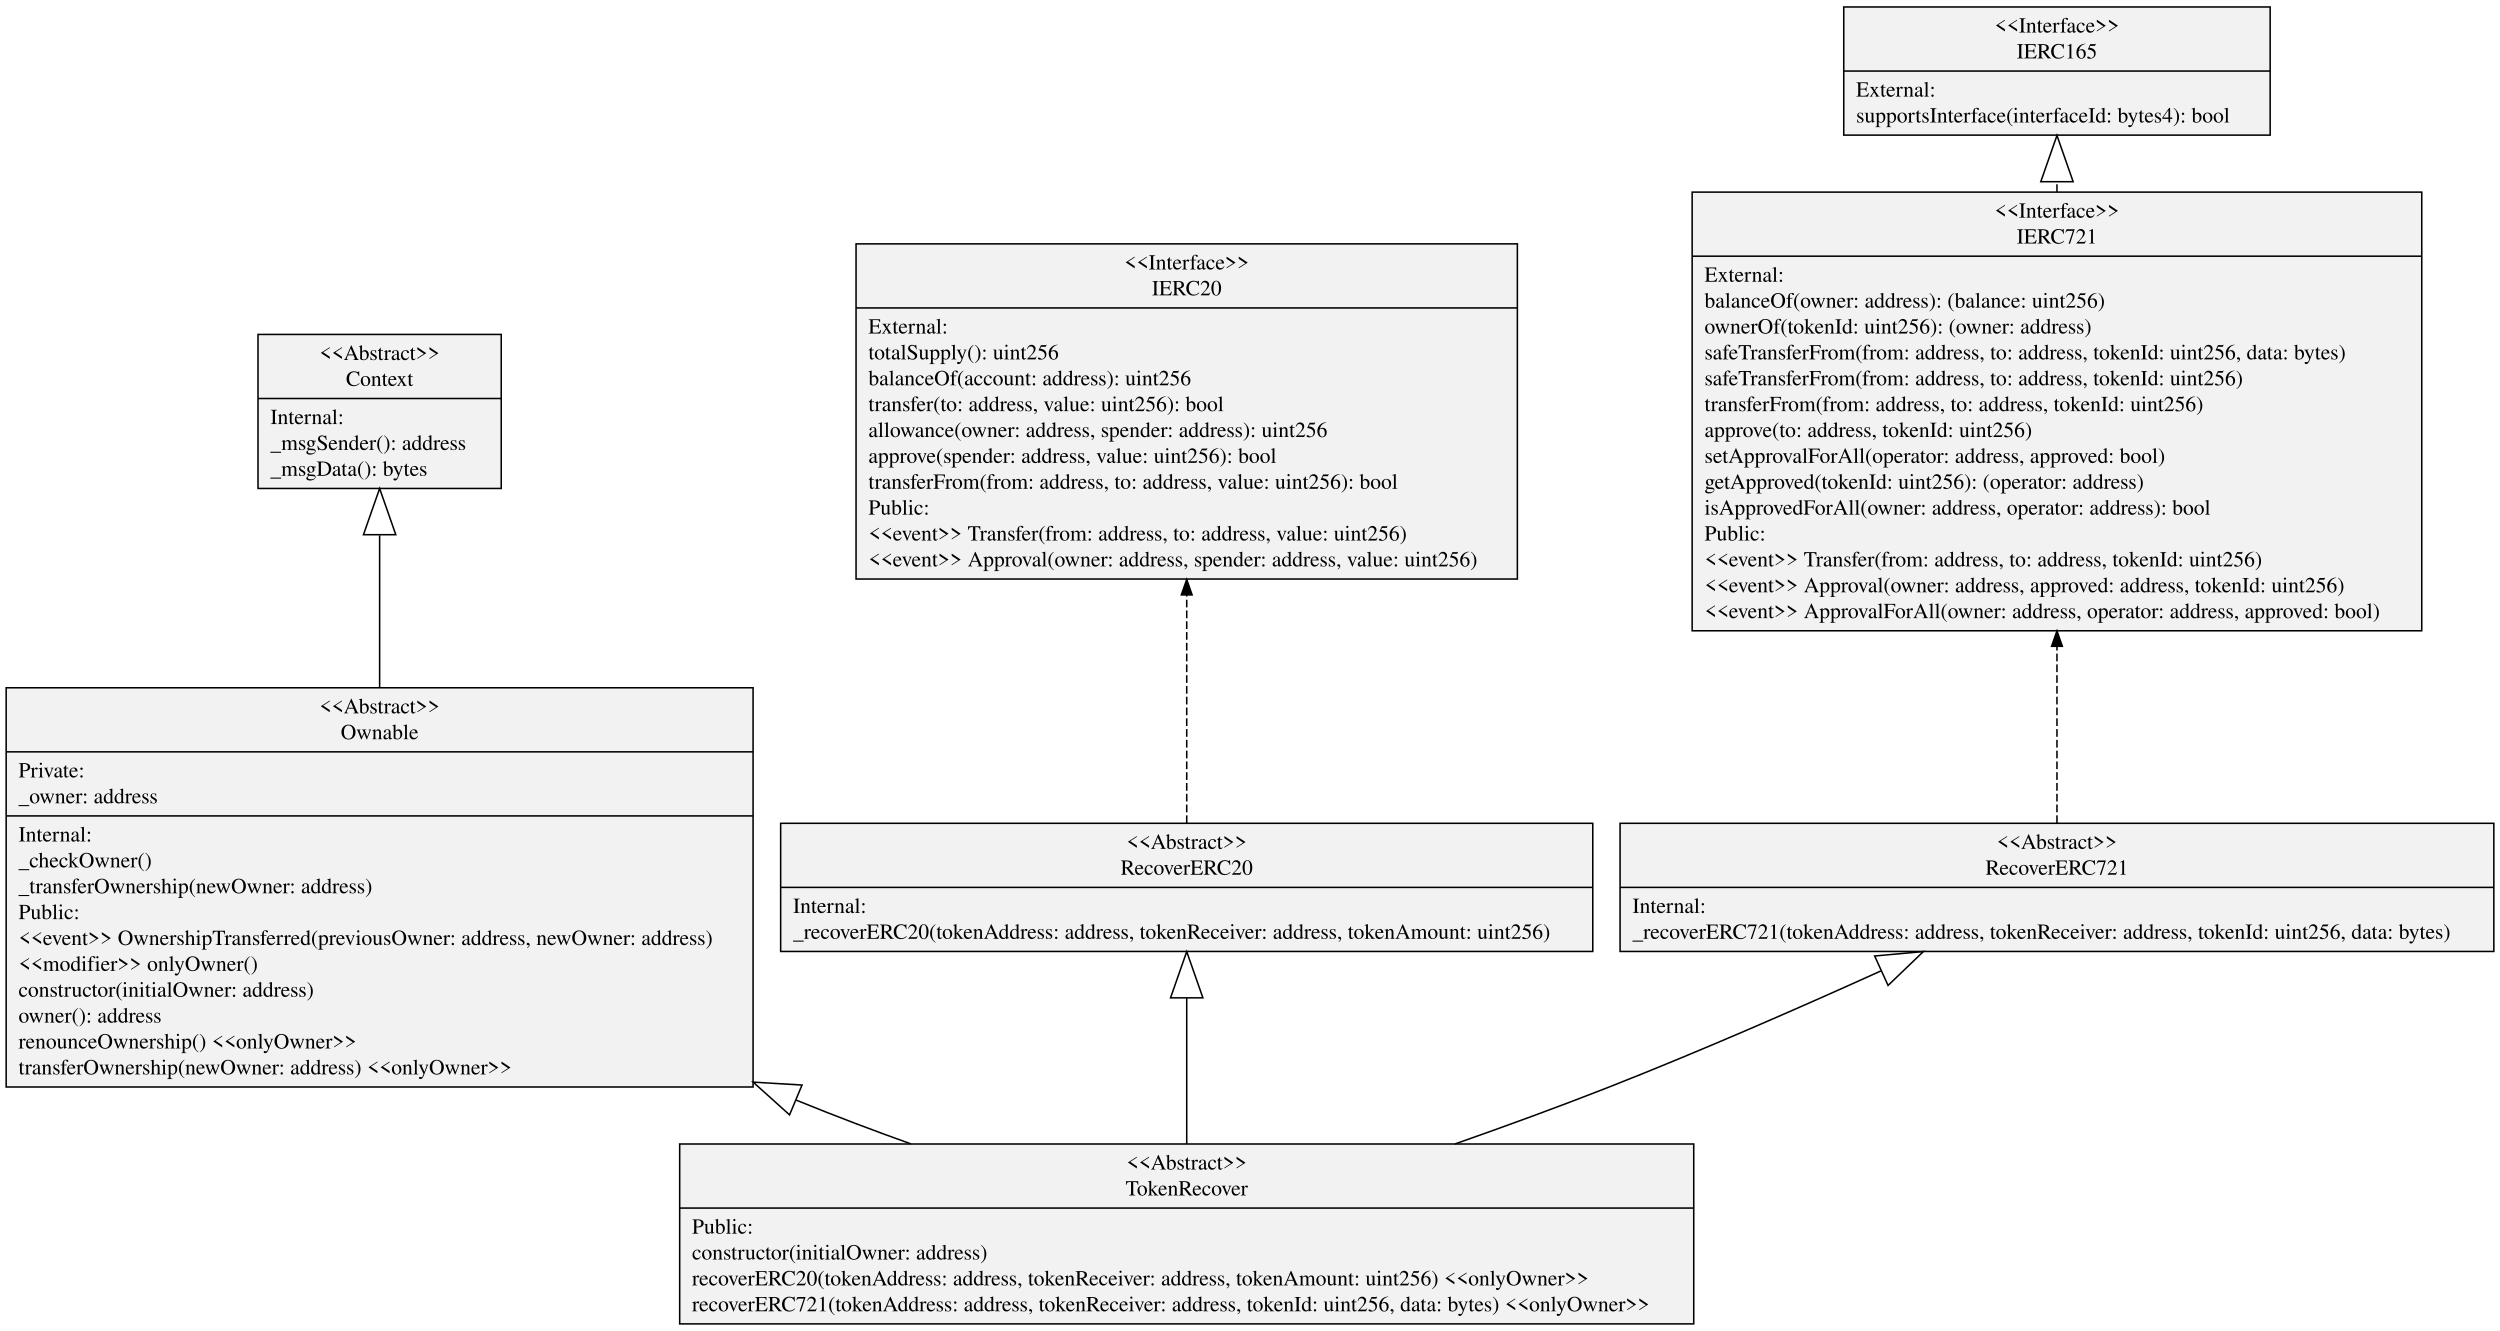
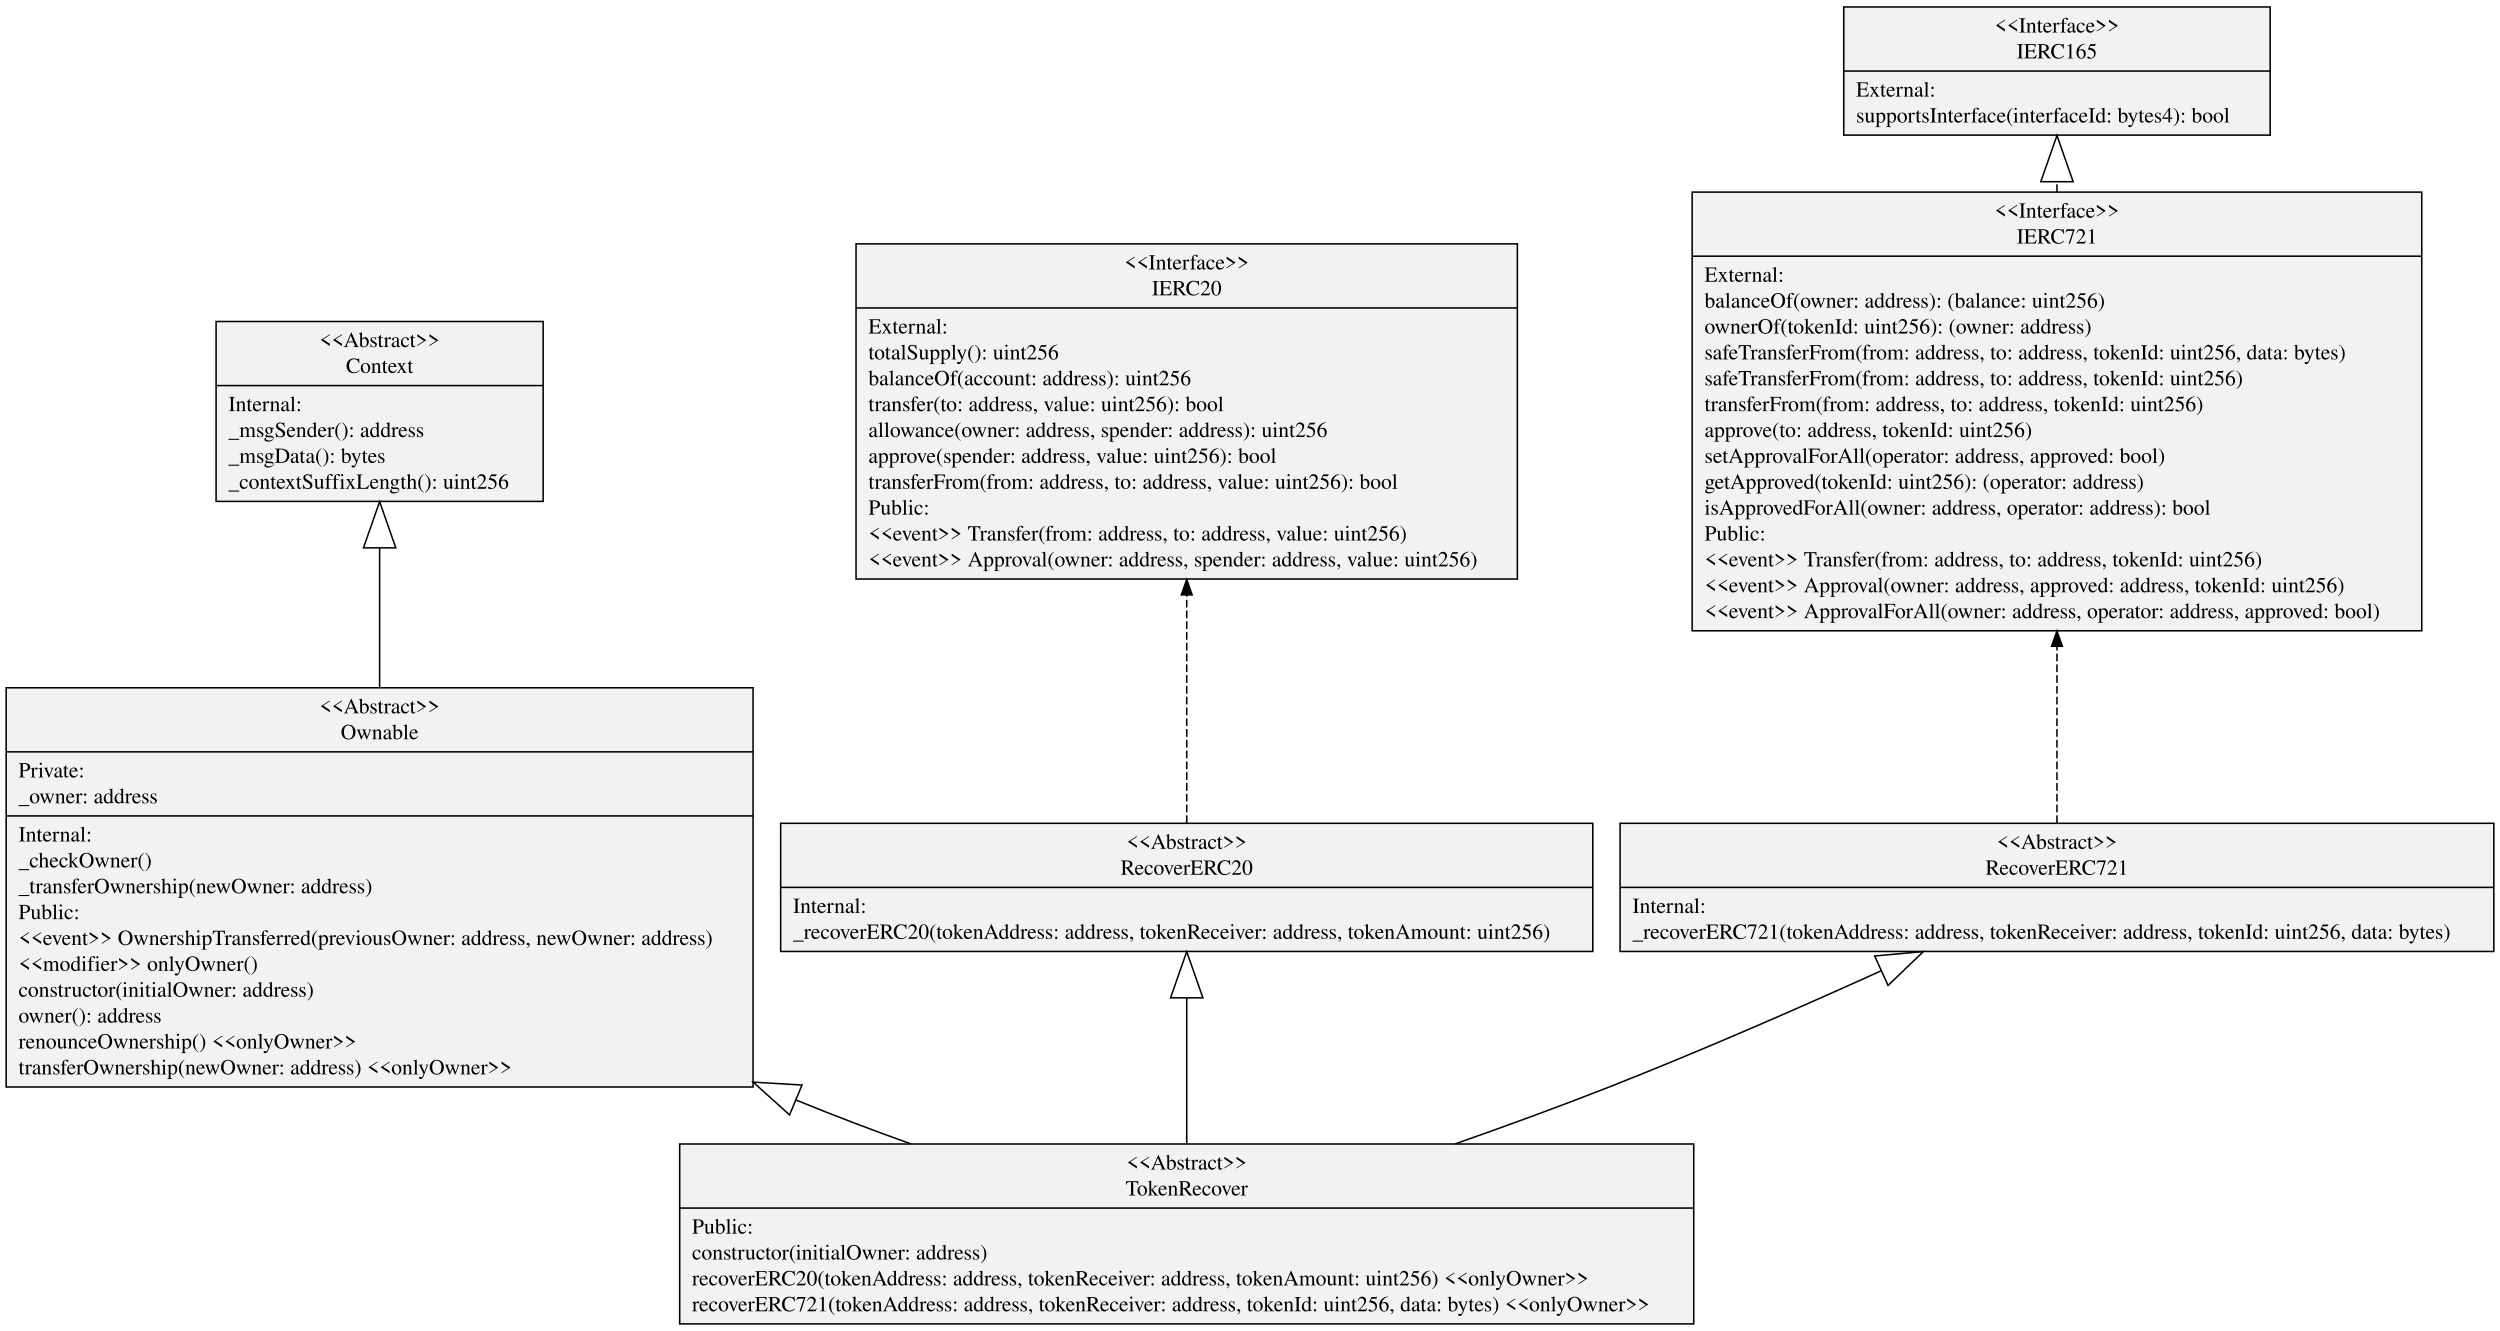
<svg xmlns="http://www.w3.org/2000/svg" width="1623pt" height="864pt" viewBox="0.00 0.00 1623.11 864.00">
  <g id="graph0" class="graph" transform="scale(1 1) rotate(0) translate(4 860)">
    <polygon fill="white" stroke="transparent" points="-4,4 -4,-860 1619.11,-860 1619.11,4 -4,4" />
    <g id="node1" class="node">
-       <polygon fill="#f2f2f2" stroke="black" points="163.51,-542.9 163.51,-642.9 321.42,-642.9 321.42,-542.9 163.51,-542.9" />
-       <text text-anchor="middle" x="242.47" y="-626.3" font-family="Times,serif" font-size="14.00">&lt;&lt;Abstract&gt;&gt;</text>
-       <text text-anchor="middle" x="242.47" y="-609.5" font-family="Times,serif" font-size="14.00">Context</text>
-       <polyline fill="none" stroke="black" points="163.51,-601.3 321.42,-601.3 " />
-       <text text-anchor="start" x="171.51" y="-584.7" font-family="Times,serif" font-size="14.00">Internal:</text>
-       <text text-anchor="start" x="171.51" y="-567.9" font-family="Times,serif" font-size="14.00">    _msgSender(): address</text>
-       <text text-anchor="start" x="171.51" y="-551.1" font-family="Times,serif" font-size="14.00">    _msgData(): bytes</text>
+       <polygon fill="#f2f2f2" stroke="black" points="136.29,-534.5 136.29,-651.3 348.64,-651.3 348.64,-534.5 136.29,-534.5" />
+       <text text-anchor="middle" x="242.47" y="-634.7" font-family="Times,serif" font-size="14.00">&lt;&lt;Abstract&gt;&gt;</text>
+       <text text-anchor="middle" x="242.47" y="-617.9" font-family="Times,serif" font-size="14.00">Context</text>
+       <polyline fill="none" stroke="black" points="136.29,-609.7 348.64,-609.7 " />
+       <text text-anchor="start" x="144.29" y="-593.1" font-family="Times,serif" font-size="14.00">Internal:</text>
+       <text text-anchor="start" x="144.29" y="-576.3" font-family="Times,serif" font-size="14.00">    _msgSender(): address</text>
+       <text text-anchor="start" x="144.29" y="-559.5" font-family="Times,serif" font-size="14.00">    _msgData(): bytes</text>
+       <text text-anchor="start" x="144.29" y="-542.7" font-family="Times,serif" font-size="14.00">    _contextSuffixLength(): uint256</text>
    </g>
    <g id="node2" class="node">
      <polygon fill="#f2f2f2" stroke="black" points="0,-154.3 0,-413.5 484.93,-413.5 484.93,-154.3 0,-154.3" />
      <text text-anchor="middle" x="242.47" y="-396.9" font-family="Times,serif" font-size="14.00">&lt;&lt;Abstract&gt;&gt;</text>
      <text text-anchor="middle" x="242.47" y="-380.1" font-family="Times,serif" font-size="14.00">Ownable</text>
      <polyline fill="none" stroke="black" points="0,-371.9 484.93,-371.9 " />
      <text text-anchor="start" x="8" y="-355.3" font-family="Times,serif" font-size="14.00">Private:</text>
      <text text-anchor="start" x="8" y="-338.5" font-family="Times,serif" font-size="14.00">   _owner: address</text>
      <polyline fill="none" stroke="black" points="0,-330.3 484.93,-330.3 " />
      <text text-anchor="start" x="8" y="-313.7" font-family="Times,serif" font-size="14.00">Internal:</text>
      <text text-anchor="start" x="8" y="-296.9" font-family="Times,serif" font-size="14.00">    _checkOwner()</text>
      <text text-anchor="start" x="8" y="-280.1" font-family="Times,serif" font-size="14.00">    _transferOwnership(newOwner: address)</text>
      <text text-anchor="start" x="8" y="-263.3" font-family="Times,serif" font-size="14.00">Public:</text>
      <text text-anchor="start" x="8" y="-246.5" font-family="Times,serif" font-size="14.00">    &lt;&lt;event&gt;&gt; OwnershipTransferred(previousOwner: address, newOwner: address)</text>
      <text text-anchor="start" x="8" y="-229.7" font-family="Times,serif" font-size="14.00">    &lt;&lt;modifier&gt;&gt; onlyOwner()</text>
      <text text-anchor="start" x="8" y="-212.9" font-family="Times,serif" font-size="14.00">    constructor(initialOwner: address)</text>
      <text text-anchor="start" x="8" y="-196.1" font-family="Times,serif" font-size="14.00">    owner(): address</text>
      <text text-anchor="start" x="8" y="-179.3" font-family="Times,serif" font-size="14.00">    renounceOwnership() &lt;&lt;onlyOwner&gt;&gt;</text>
      <text text-anchor="start" x="8" y="-162.5" font-family="Times,serif" font-size="14.00">    transferOwnership(newOwner: address) &lt;&lt;onlyOwner&gt;&gt;</text>
    </g>
    <g id="edge1" class="edge">
-       <path fill="none" stroke="black" d="M242.47,-413.76C242.47,-447.26 242.47,-482.37 242.47,-512.48" />
-       <polygon fill="none" stroke="black" points="231.97,-512.87 242.47,-542.87 252.97,-512.87 231.97,-512.87" />
+       <path fill="none" stroke="black" d="M242.47,-413.76C242.47,-444.28 242.47,-476.14 242.47,-504.33" />
+       <polygon fill="none" stroke="black" points="231.97,-504.34 242.47,-534.34 252.97,-504.34 231.97,-504.34" />
    </g>
    <g id="node3" class="node">
      <polygon fill="#f2f2f2" stroke="black" points="1193.04,-772.3 1193.04,-855.5 1469.89,-855.5 1469.89,-772.3 1193.04,-772.3" />
      <text text-anchor="middle" x="1331.47" y="-838.9" font-family="Times,serif" font-size="14.00">&lt;&lt;Interface&gt;&gt;</text>
      <text text-anchor="middle" x="1331.47" y="-822.1" font-family="Times,serif" font-size="14.00">IERC165</text>
      <polyline fill="none" stroke="black" points="1193.04,-813.9 1469.89,-813.9 " />
      <text text-anchor="start" x="1201.04" y="-797.3" font-family="Times,serif" font-size="14.00">External:</text>
      <text text-anchor="start" x="1201.04" y="-780.5" font-family="Times,serif" font-size="14.00">     supportsInterface(interfaceId: bytes4): bool</text>
    </g>
    <g id="node4" class="node">
      <polygon fill="#f2f2f2" stroke="black" points="1094.62,-450.5 1094.62,-735.3 1568.31,-735.3 1568.31,-450.5 1094.62,-450.5" />
      <text text-anchor="middle" x="1331.47" y="-718.7" font-family="Times,serif" font-size="14.00">&lt;&lt;Interface&gt;&gt;</text>
      <text text-anchor="middle" x="1331.47" y="-701.9" font-family="Times,serif" font-size="14.00">IERC721</text>
      <polyline fill="none" stroke="black" points="1094.62,-693.7 1568.31,-693.7 " />
      <text text-anchor="start" x="1102.62" y="-677.1" font-family="Times,serif" font-size="14.00">External:</text>
      <text text-anchor="start" x="1102.62" y="-660.3" font-family="Times,serif" font-size="14.00">     balanceOf(owner: address): (balance: uint256)</text>
      <text text-anchor="start" x="1102.62" y="-643.5" font-family="Times,serif" font-size="14.00">     ownerOf(tokenId: uint256): (owner: address)</text>
      <text text-anchor="start" x="1102.62" y="-626.7" font-family="Times,serif" font-size="14.00">     safeTransferFrom(from: address, to: address, tokenId: uint256, data: bytes)</text>
      <text text-anchor="start" x="1102.62" y="-609.9" font-family="Times,serif" font-size="14.00">     safeTransferFrom(from: address, to: address, tokenId: uint256)</text>
      <text text-anchor="start" x="1102.62" y="-593.1" font-family="Times,serif" font-size="14.00">     transferFrom(from: address, to: address, tokenId: uint256)</text>
      <text text-anchor="start" x="1102.62" y="-576.3" font-family="Times,serif" font-size="14.00">     approve(to: address, tokenId: uint256)</text>
      <text text-anchor="start" x="1102.62" y="-559.5" font-family="Times,serif" font-size="14.00">     setApprovalForAll(operator: address, approved: bool)</text>
      <text text-anchor="start" x="1102.62" y="-542.7" font-family="Times,serif" font-size="14.00">     getApproved(tokenId: uint256): (operator: address)</text>
      <text text-anchor="start" x="1102.62" y="-525.9" font-family="Times,serif" font-size="14.00">     isApprovedForAll(owner: address, operator: address): bool</text>
      <text text-anchor="start" x="1102.62" y="-509.1" font-family="Times,serif" font-size="14.00">Public:</text>
      <text text-anchor="start" x="1102.62" y="-492.3" font-family="Times,serif" font-size="14.00">    &lt;&lt;event&gt;&gt; Transfer(from: address, to: address, tokenId: uint256)</text>
      <text text-anchor="start" x="1102.62" y="-475.5" font-family="Times,serif" font-size="14.00">    &lt;&lt;event&gt;&gt; Approval(owner: address, approved: address, tokenId: uint256)</text>
      <text text-anchor="start" x="1102.62" y="-458.7" font-family="Times,serif" font-size="14.00">    &lt;&lt;event&gt;&gt; ApprovalForAll(owner: address, operator: address, approved: bool)</text>
    </g>
    <g id="edge2" class="edge">
      <path fill="none" stroke="black" stroke-dasharray="5,2" d="M1331.47,-735.38C1331.47,-737.55 1331.47,-739.69 1331.47,-741.82" />
      <polygon fill="none" stroke="black" points="1320.97,-742.08 1331.47,-772.08 1341.97,-742.08 1320.97,-742.08" />
    </g>
    <g id="node5" class="node">
      <polygon fill="#f2f2f2" stroke="black" points="551.78,-484.1 551.78,-701.7 981.15,-701.7 981.15,-484.1 551.78,-484.1" />
      <text text-anchor="middle" x="766.47" y="-685.1" font-family="Times,serif" font-size="14.00">&lt;&lt;Interface&gt;&gt;</text>
      <text text-anchor="middle" x="766.47" y="-668.3" font-family="Times,serif" font-size="14.00">IERC20</text>
      <polyline fill="none" stroke="black" points="551.78,-660.1 981.15,-660.1 " />
      <text text-anchor="start" x="559.78" y="-643.5" font-family="Times,serif" font-size="14.00">External:</text>
      <text text-anchor="start" x="559.78" y="-626.7" font-family="Times,serif" font-size="14.00">     totalSupply(): uint256</text>
      <text text-anchor="start" x="559.78" y="-609.9" font-family="Times,serif" font-size="14.00">     balanceOf(account: address): uint256</text>
      <text text-anchor="start" x="559.78" y="-593.1" font-family="Times,serif" font-size="14.00">     transfer(to: address, value: uint256): bool</text>
      <text text-anchor="start" x="559.78" y="-576.3" font-family="Times,serif" font-size="14.00">     allowance(owner: address, spender: address): uint256</text>
      <text text-anchor="start" x="559.78" y="-559.5" font-family="Times,serif" font-size="14.00">     approve(spender: address, value: uint256): bool</text>
      <text text-anchor="start" x="559.78" y="-542.7" font-family="Times,serif" font-size="14.00">     transferFrom(from: address, to: address, value: uint256): bool</text>
      <text text-anchor="start" x="559.78" y="-525.9" font-family="Times,serif" font-size="14.00">Public:</text>
      <text text-anchor="start" x="559.78" y="-509.1" font-family="Times,serif" font-size="14.00">    &lt;&lt;event&gt;&gt; Transfer(from: address, to: address, value: uint256)</text>
      <text text-anchor="start" x="559.78" y="-492.3" font-family="Times,serif" font-size="14.00">    &lt;&lt;event&gt;&gt; Approval(owner: address, spender: address, value: uint256)</text>
    </g>
    <g id="node6" class="node">
      <polygon fill="#f2f2f2" stroke="black" points="502.83,-242.3 502.83,-325.5 1030.1,-325.5 1030.1,-242.3 502.83,-242.3" />
      <text text-anchor="middle" x="766.47" y="-308.9" font-family="Times,serif" font-size="14.00">&lt;&lt;Abstract&gt;&gt;</text>
      <text text-anchor="middle" x="766.47" y="-292.1" font-family="Times,serif" font-size="14.00">RecoverERC20</text>
      <polyline fill="none" stroke="black" points="502.83,-283.9 1030.1,-283.9 " />
      <text text-anchor="start" x="510.83" y="-267.3" font-family="Times,serif" font-size="14.00">Internal:</text>
      <text text-anchor="start" x="510.83" y="-250.5" font-family="Times,serif" font-size="14.00">    _recoverERC20(tokenAddress: address, tokenReceiver: address, tokenAmount: uint256)</text>
    </g>
    <g id="edge3" class="edge">
      <path fill="none" stroke="black" stroke-dasharray="5,2" d="M766.47,-325.67C766.47,-363.44 766.47,-421.51 766.47,-473.78" />
      <polygon fill="black" stroke="black" points="762.97,-473.81 766.47,-483.81 769.97,-473.81 762.97,-473.81" />
    </g>
    <g id="node7" class="node">
      <polygon fill="#f2f2f2" stroke="black" points="1047.82,-242.3 1047.82,-325.5 1615.11,-325.5 1615.11,-242.3 1047.82,-242.3" />
      <text text-anchor="middle" x="1331.47" y="-308.9" font-family="Times,serif" font-size="14.00">&lt;&lt;Abstract&gt;&gt;</text>
      <text text-anchor="middle" x="1331.47" y="-292.1" font-family="Times,serif" font-size="14.00">RecoverERC721</text>
      <polyline fill="none" stroke="black" points="1047.82,-283.9 1615.11,-283.9 " />
      <text text-anchor="start" x="1055.82" y="-267.3" font-family="Times,serif" font-size="14.00">Internal:</text>
      <text text-anchor="start" x="1055.82" y="-250.5" font-family="Times,serif" font-size="14.00">    _recoverERC721(tokenAddress: address, tokenReceiver: address, tokenId: uint256, data: bytes)</text>
    </g>
    <g id="edge4" class="edge">
      <path fill="none" stroke="black" stroke-dasharray="5,2" d="M1331.47,-325.67C1331.47,-355.49 1331.47,-397.96 1331.47,-440.25" />
      <polygon fill="black" stroke="black" points="1327.97,-440.41 1331.47,-450.41 1334.97,-440.41 1327.97,-440.41" />
    </g>
    <g id="node8" class="node">
      <polygon fill="#f2f2f2" stroke="black" points="437.28,-0.5 437.28,-117.3 1095.65,-117.3 1095.65,-0.5 437.28,-0.5" />
      <text text-anchor="middle" x="766.47" y="-100.7" font-family="Times,serif" font-size="14.00">&lt;&lt;Abstract&gt;&gt;</text>
      <text text-anchor="middle" x="766.47" y="-83.9" font-family="Times,serif" font-size="14.00">TokenRecover</text>
      <polyline fill="none" stroke="black" points="437.28,-75.7 1095.65,-75.7 " />
      <text text-anchor="start" x="445.28" y="-59.1" font-family="Times,serif" font-size="14.00">Public:</text>
      <text text-anchor="start" x="445.28" y="-42.3" font-family="Times,serif" font-size="14.00">    constructor(initialOwner: address)</text>
      <text text-anchor="start" x="445.28" y="-25.5" font-family="Times,serif" font-size="14.00">    recoverERC20(tokenAddress: address, tokenReceiver: address, tokenAmount: uint256) &lt;&lt;onlyOwner&gt;&gt;</text>
      <text text-anchor="start" x="445.28" y="-8.7" font-family="Times,serif" font-size="14.00">    recoverERC721(tokenAddress: address, tokenReceiver: address, tokenId: uint256, data: bytes) &lt;&lt;onlyOwner&gt;&gt;</text>
    </g>
    <g id="edge5" class="edge">
      <path fill="none" stroke="black" d="M587.37,-117.37C563.68,-125.85 539.56,-134.91 512.76,-145.85" />
      <polygon fill="none" stroke="black" points="508.61,-136.2 484.98,-157.46 516.71,-155.58 508.61,-136.2" />
    </g>
    <g id="edge6" class="edge">
      <path fill="none" stroke="black" d="M766.47,-117.33C766.47,-146.2 766.47,-181.45 766.47,-211.99" />
      <polygon fill="none" stroke="black" points="755.97,-212.2 766.47,-242.2 776.97,-212.2 755.97,-212.2" />
    </g>
    <g id="edge7" class="edge">
      <path fill="none" stroke="black" d="M940.58,-117.31C973.6,-128.9 1007.74,-141.36 1039.47,-153.8 1098.73,-177.05 1163.6,-205.42 1217.11,-229.64" />
      <polygon fill="none" stroke="black" points="1213.1,-239.36 1244.76,-242.25 1221.81,-220.25 1213.1,-239.36" />
    </g>
  </g>
</svg>
